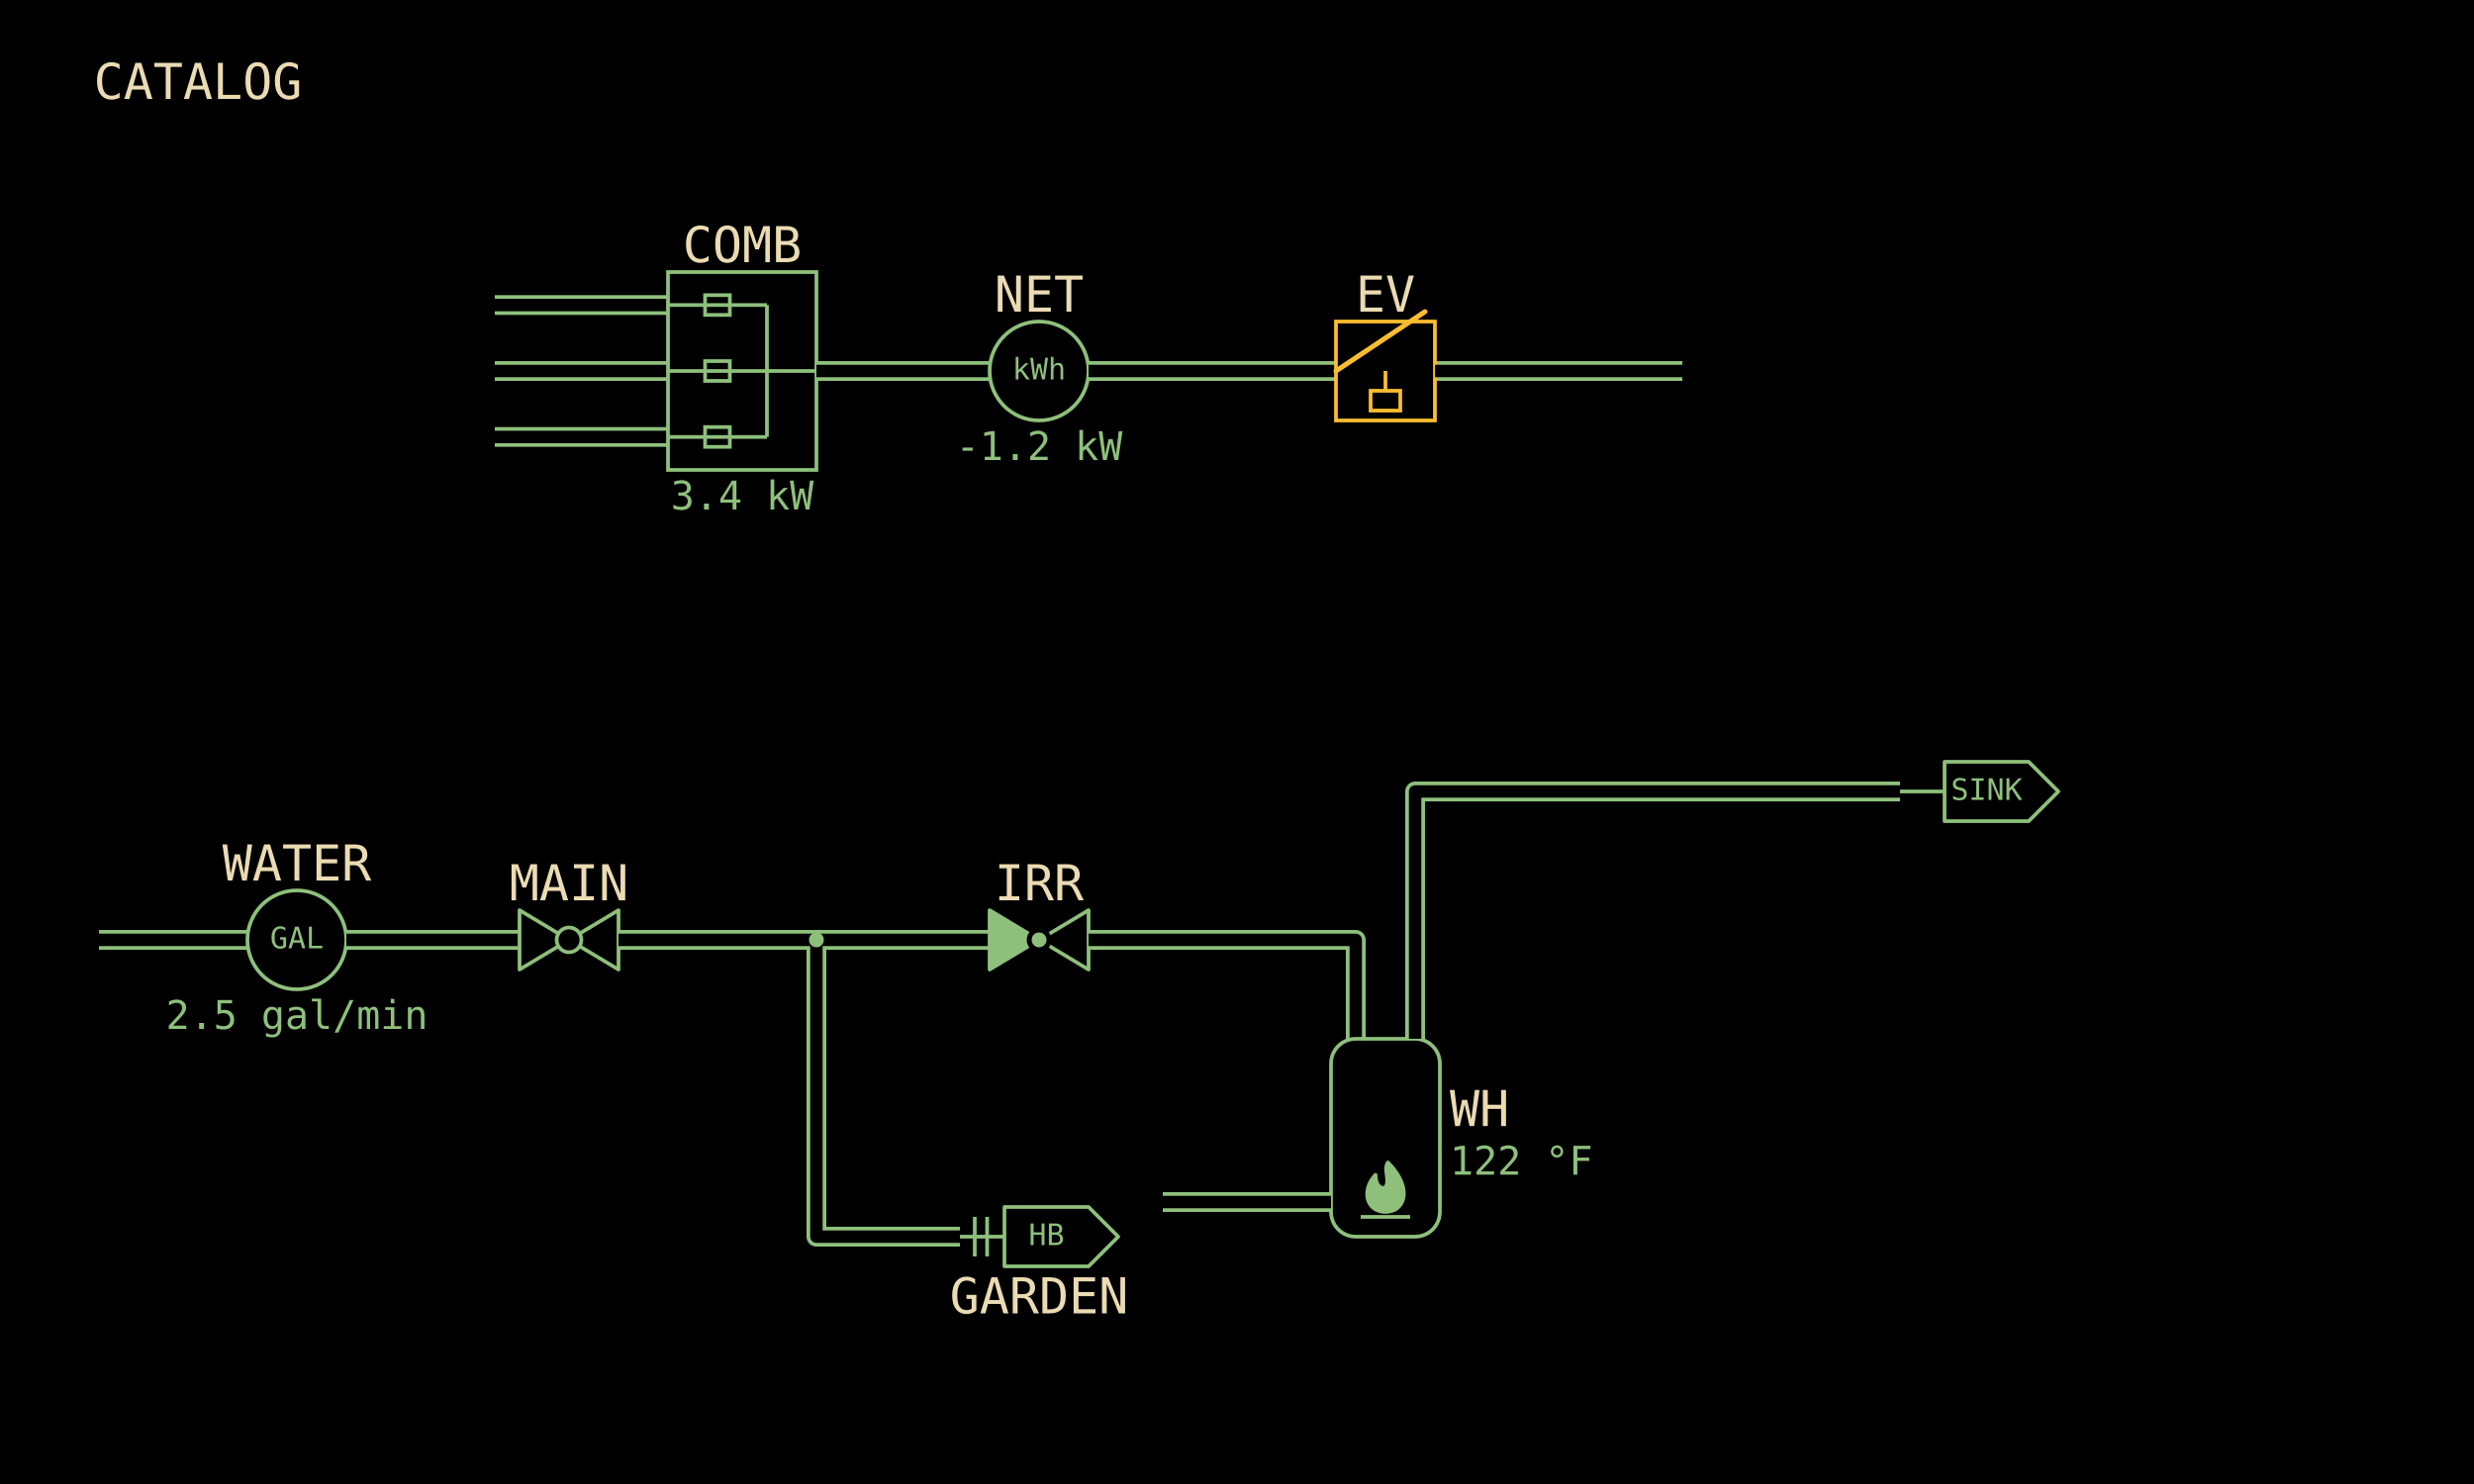
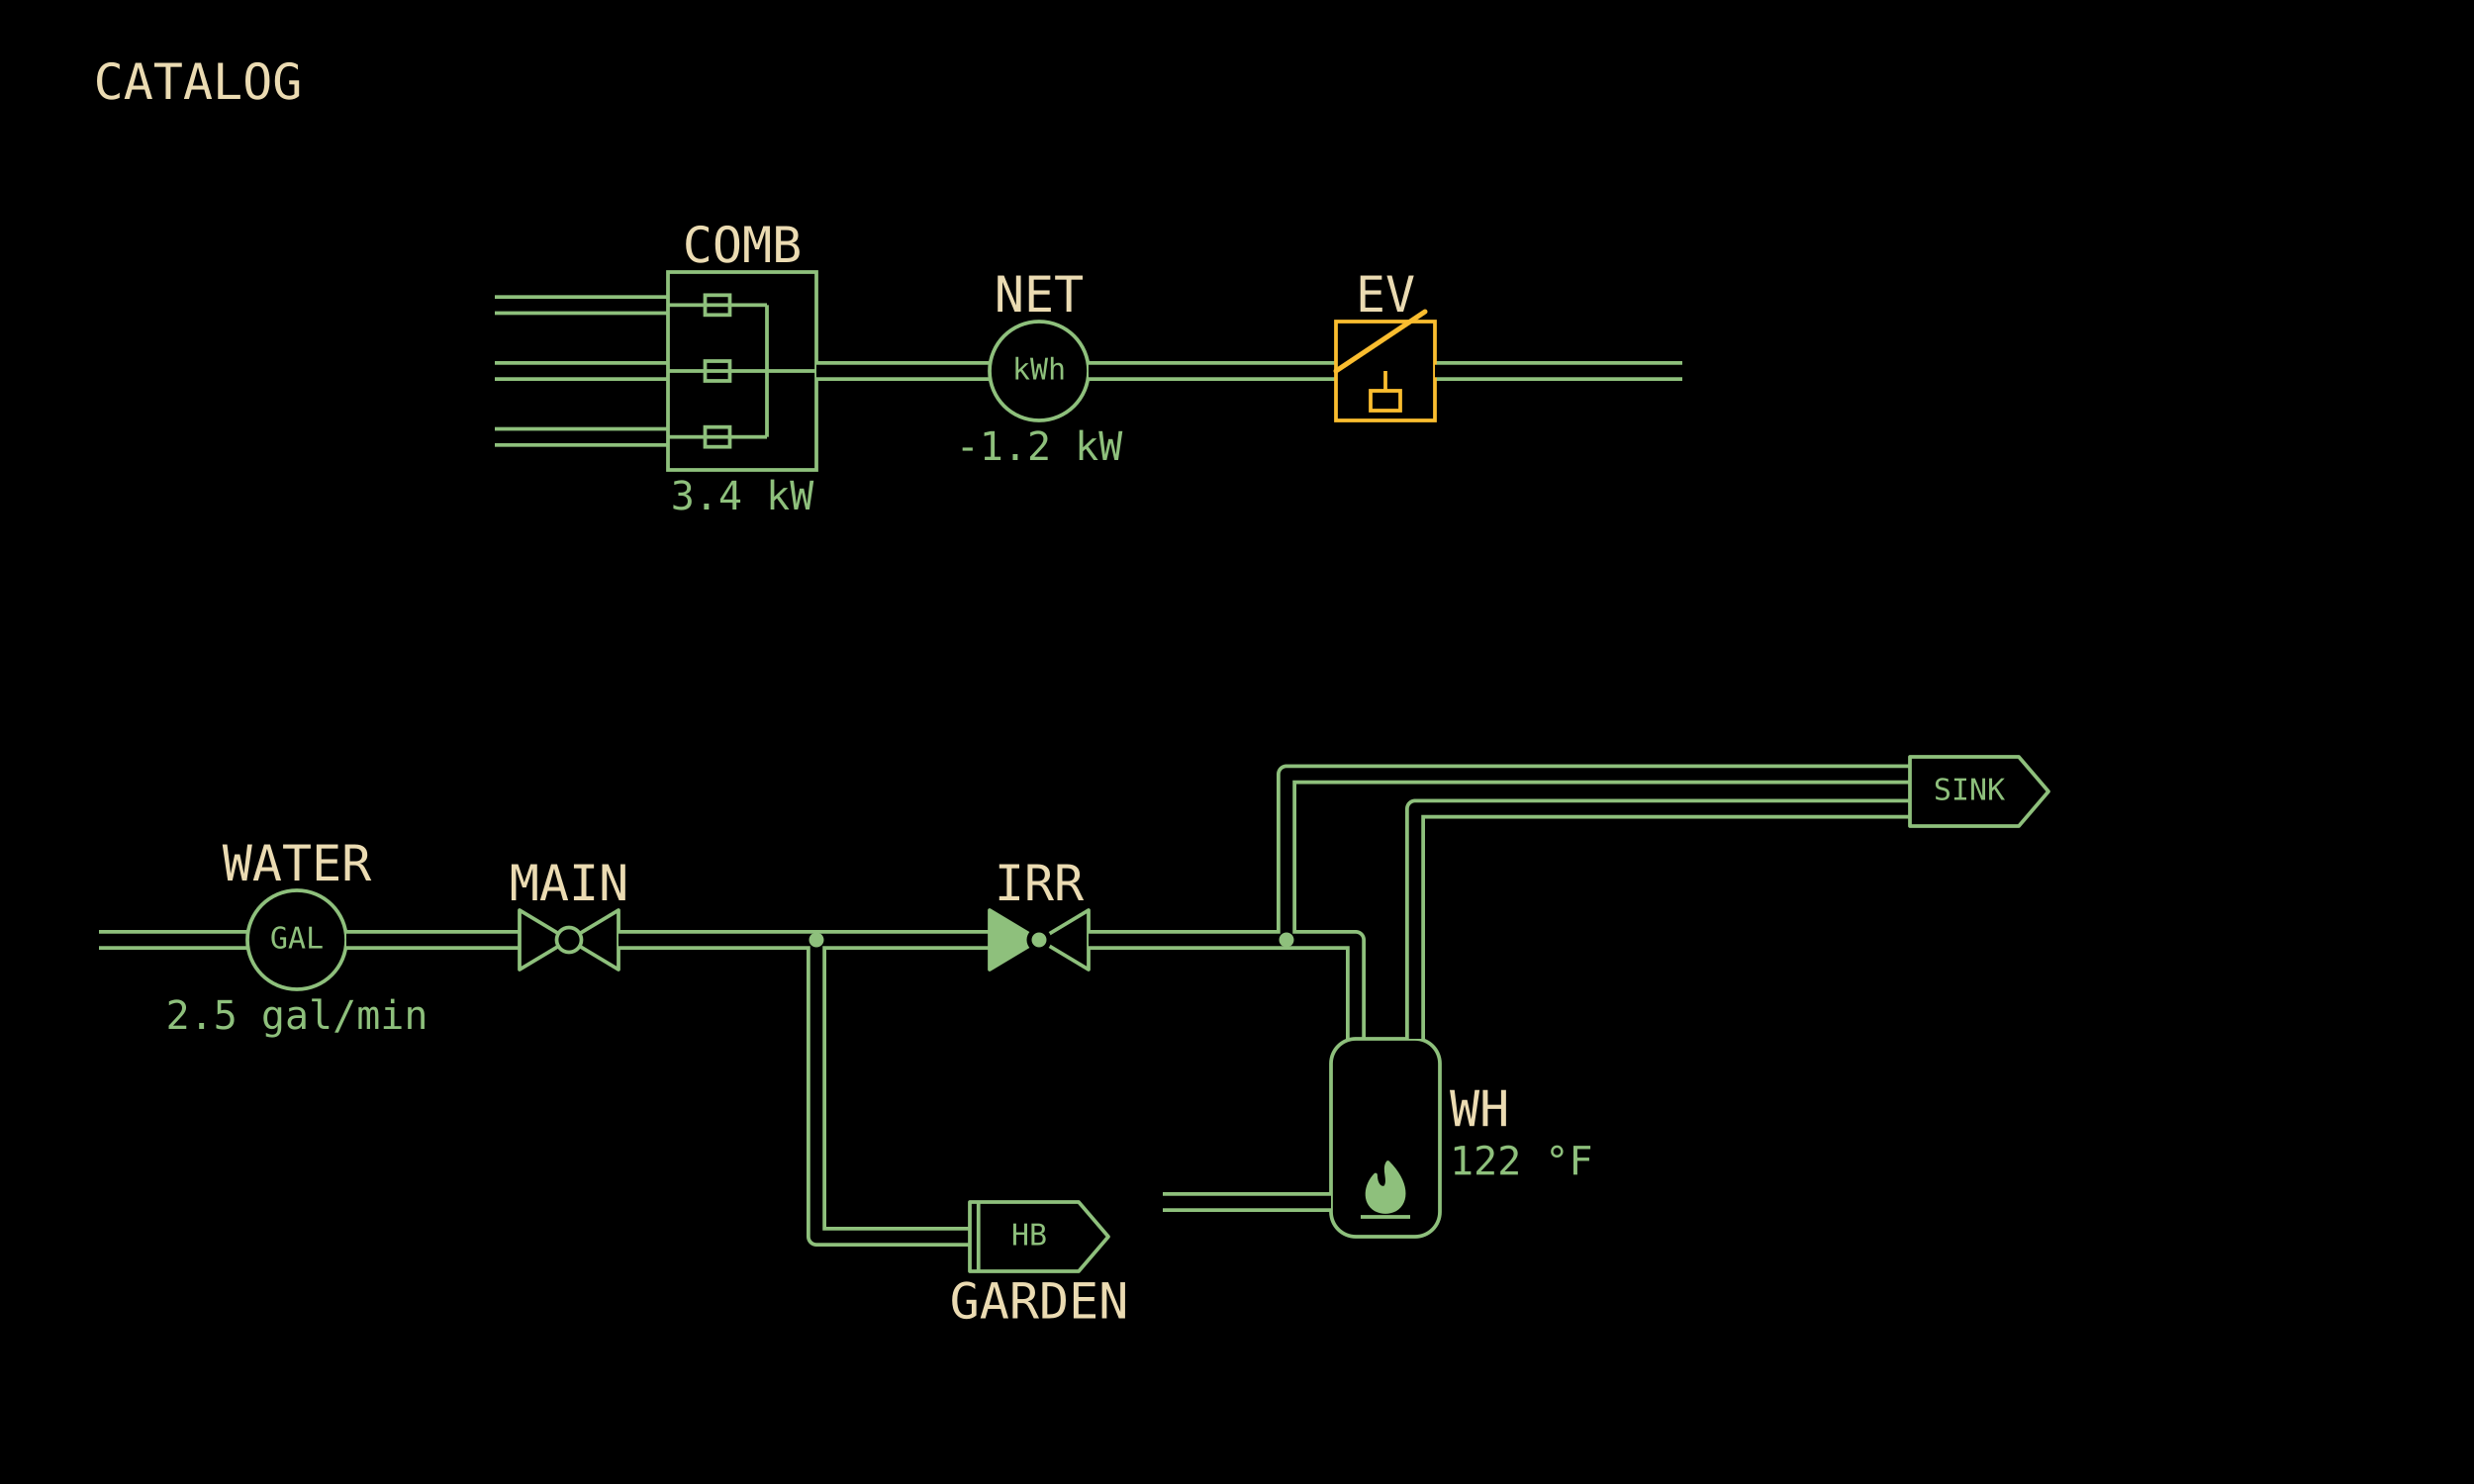
<svg xmlns="http://www.w3.org/2000/svg" viewBox="0 0 1000 600" width="1280" height="768" data-page="catalog" data-theme="mirror">
  <rect x="0" y="0" width="1000" height="600" fill="#000000" />
  <g id="casings">
    <g data-for="branch_a">
      <polyline points="200,123.33 200,123.33 270,123.33" fill="none" stroke="#8ec07c" stroke-width="8" stroke-linejoin="round" />
    </g>
    <g data-for="branch_b">
      <polyline points="200,150 270,150" fill="none" stroke="#8ec07c" stroke-width="8" stroke-linejoin="round" />
    </g>
    <g data-for="branch_c">
      <polyline points="200,176.67 200,176.67 270,176.67" fill="none" stroke="#8ec07c" stroke-width="8" stroke-linejoin="round" />
    </g>
    <g data-for="to_meter">
      <polyline points="330,150 400,150" fill="none" stroke="#8ec07c" stroke-width="8" stroke-linejoin="round" />
    </g>
    <g data-for="to_circuit">
      <polyline points="440,150 540,150" fill="none" stroke="#8ec07c" stroke-width="8" stroke-linejoin="round" />
    </g>
    <g data-for="to_load">
      <polyline points="580,150 680,150" fill="none" stroke="#8ec07c" stroke-width="8" stroke-linejoin="round" />
    </g>
    <g data-for="service">
      <polyline points="40,380 100,380" fill="none" stroke="#8ec07c" stroke-width="8" stroke-linejoin="round" />
    </g>
    <g data-for="to_main">
      <polyline points="140,380 210,380" fill="none" stroke="#8ec07c" stroke-width="8" stroke-linejoin="round" />
    </g>
    <g data-for="to_branch">
      <polyline points="250,380 330,380" fill="none" stroke="#8ec07c" stroke-width="8" stroke-linejoin="round" />
    </g>
    <g data-for="to_irrigation">
      <polyline points="330,380 400,380" fill="none" stroke="#8ec07c" stroke-width="8" stroke-linejoin="round" />
    </g>
+     <g data-for="to_tee">
+       <polyline points="440,380 520,380" fill="none" stroke="#8ec07c" stroke-width="8" stroke-linejoin="round" />
+     </g>
    <g data-for="to_heater">
-       <polyline points="440,380 548,380 548,420" fill="none" stroke="#8ec07c" stroke-width="8" stroke-linejoin="round" />
+       <polyline points="520,380 548,380 548,420" fill="none" stroke="#8ec07c" stroke-width="8" stroke-linejoin="round" />
+     </g>
+     <g data-for="to_sink">
+       <polyline points="520,380 520,313 772,313" fill="none" stroke="#8ec07c" stroke-width="8" stroke-linejoin="round" />
    </g>
    <g data-for="gas">
      <polyline points="470,486 538,486" fill="none" stroke="#8ec07c" stroke-width="8" stroke-linejoin="round" />
    </g>
    <g data-for="hot">
-       <polyline points="572,420 572,320 768,320" fill="none" stroke="#8ec07c" stroke-width="8" stroke-linejoin="round" />
+       <polyline points="572,420 572,327 772,327" fill="none" stroke="#8ec07c" stroke-width="8" stroke-linejoin="round" />
    </g>
    <g data-for="to_garden">
-       <polyline points="330,380 330,500 388,500" fill="none" stroke="#8ec07c" stroke-width="8" stroke-linejoin="round" />
+       <polyline points="330,380 330,500 392,500" fill="none" stroke="#8ec07c" stroke-width="8" stroke-linejoin="round" />
    </g>
  </g>
  <g id="title">
    <text x="80" y="40" text-anchor="middle" font-family="DejaVu Sans Mono, monospace" font-size="20" fill="#ebdbb2">CATALOG</text>
  </g>
  <g id="branch_a">
    <polyline points="200,123.33 200,123.33 270,123.33" fill="none" stroke="#000000" stroke-width="5" stroke-linejoin="round" />
  </g>
  <g id="branch_b">
    <polyline points="200,150 270,150" fill="none" stroke="#000000" stroke-width="5" stroke-linejoin="round" />
  </g>
  <g id="branch_c">
    <polyline points="200,176.67 200,176.67 270,176.67" fill="none" stroke="#000000" stroke-width="5" stroke-linejoin="round" />
  </g>
  <g id="combiner">
    <rect x="270" y="110" width="60" height="80" fill="none" stroke="#8ec07c" stroke-width="1.5" />
    <line x1="270" y1="123.33" x2="310" y2="123.33" stroke="#8ec07c" stroke-width="1.5" />
    <rect x="285" y="119.33" width="10" height="8" fill="none" stroke="#8ec07c" stroke-width="1.5" />
    <line x1="270" y1="150" x2="310" y2="150" stroke="#8ec07c" stroke-width="1.5" />
    <rect x="285" y="146" width="10" height="8" fill="none" stroke="#8ec07c" stroke-width="1.5" />
    <line x1="270" y1="176.67" x2="310" y2="176.67" stroke="#8ec07c" stroke-width="1.5" />
    <rect x="285" y="172.67" width="10" height="8" fill="none" stroke="#8ec07c" stroke-width="1.5" />
    <line x1="310" y1="123.33" x2="310" y2="176.67" stroke="#8ec07c" stroke-width="1.5" />
    <line x1="310" y1="150" x2="330" y2="150" stroke="#8ec07c" stroke-width="1.5" />
    <text x="300" y="106" text-anchor="middle" font-family="DejaVu Sans Mono, monospace" font-size="20" fill="#ebdbb2">COMB</text>
    <text x="300" y="206" text-anchor="middle" font-family="DejaVu Sans Mono, monospace" font-size="16" fill="#8ec07c">3.4 kW</text>
  </g>
  <g id="to_meter">
    <polyline points="330,150 400,150" fill="none" stroke="#000000" stroke-width="5" stroke-linejoin="round" />
  </g>
  <g id="net_meter">
    <circle cx="420" cy="150" r="20" fill="none" stroke="#8ec07c" stroke-width="1.5" />
    <text x="420" y="150" text-anchor="middle" dominant-baseline="middle" font-family="DejaVu Sans Mono, monospace" font-size="12" fill="#8ec07c">kWh</text>
    <text x="420" y="126" text-anchor="middle" font-family="DejaVu Sans Mono, monospace" font-size="20" fill="#ebdbb2">NET</text>
    <text x="420" y="186" text-anchor="middle" font-family="DejaVu Sans Mono, monospace" font-size="16" fill="#8ec07c">-1.2 kW</text>
  </g>
  <g id="to_circuit">
    <polyline points="440,150 540,150" fill="none" stroke="#000000" stroke-width="5" stroke-linejoin="round" />
  </g>
  <g id="ev_circuit">
    <g>
      <rect x="540" y="130" width="40" height="40" fill="none" stroke="#fabd2f" stroke-width="1.5" />
      <line x1="540" y1="150" x2="576" y2="126" stroke="#fabd2f" stroke-width="2" stroke-linecap="round" />
      <line x1="560" y1="150" x2="560" y2="158" stroke="#fabd2f" stroke-width="1.5" />
      <rect x="554" y="158" width="12" height="8" fill="none" stroke="#fabd2f" stroke-width="1.5" />
    </g>
    <text x="560" y="126" text-anchor="middle" font-family="DejaVu Sans Mono, monospace" font-size="20" fill="#ebdbb2">EV</text>
  </g>
  <g id="to_load">
    <polyline points="580,150 680,150" fill="none" stroke="#000000" stroke-width="5" stroke-linejoin="round" />
  </g>
  <g id="service">
    <polyline points="40,380 100,380" fill="none" stroke="#000000" stroke-width="5" stroke-linejoin="round" />
  </g>
  <g id="water_meter">
    <circle cx="120" cy="380" r="20" fill="none" stroke="#8ec07c" stroke-width="1.5" />
    <text x="120" y="380" text-anchor="middle" dominant-baseline="middle" font-family="DejaVu Sans Mono, monospace" font-size="12" fill="#8ec07c">GAL</text>
    <text x="120" y="356" text-anchor="middle" font-family="DejaVu Sans Mono, monospace" font-size="20" fill="#ebdbb2">WATER</text>
    <text x="120" y="416" text-anchor="middle" font-family="DejaVu Sans Mono, monospace" font-size="16" fill="#8ec07c">2.5 gal/min</text>
  </g>
  <g id="to_main">
    <polyline points="140,380 210,380" fill="none" stroke="#000000" stroke-width="5" stroke-linejoin="round" />
  </g>
  <g id="main_valve">
    <g>
      <polygon points="210,368 210,392 230,380" fill="none" stroke-linejoin="round" stroke="#8ec07c" stroke-width="1.5" />
      <polygon points="250,368 250,392 230,380" fill="none" stroke-linejoin="round" stroke="#8ec07c" stroke-width="1.5" />
      <circle cx="230" cy="380" r="5" fill="#000000" stroke="#8ec07c" stroke-width="1.5" />
    </g>
    <text x="230" y="364" text-anchor="middle" font-family="DejaVu Sans Mono, monospace" font-size="20" fill="#ebdbb2">MAIN</text>
  </g>
  <g id="to_branch">
    <polyline points="250,380 330,380" fill="none" stroke="#000000" stroke-width="5" stroke-linejoin="round" />
  </g>
  <g id="to_irrigation">
    <polyline points="330,380 400,380" fill="none" stroke="#000000" stroke-width="5" stroke-linejoin="round" />
  </g>
  <g id="irrigation">
    <g>
      <polygon points="400,368 400,392 420,380" fill="#8ec07c" stroke-linejoin="round" stroke="#8ec07c" stroke-width="1.5" />
      <polygon points="440,368 440,392 420,380" fill="none" stroke-linejoin="round" stroke="#8ec07c" stroke-width="1.5" />
      <circle cx="420" cy="380" r="4" fill="#8ec07c" stroke="#000000" stroke-width="2" />
    </g>
    <text x="420" y="364" text-anchor="middle" font-family="DejaVu Sans Mono, monospace" font-size="20" fill="#ebdbb2">IRR</text>
  </g>
+   <g id="to_tee">
+     <polyline points="440,380 520,380" fill="none" stroke="#000000" stroke-width="5" stroke-linejoin="round" />
+   </g>
  <g id="to_heater">
-     <polyline points="440,380 548,380 548,420" fill="none" stroke="#000000" stroke-width="5" stroke-linejoin="round" />
+     <polyline points="520,380 548,380 548,420" fill="none" stroke="#000000" stroke-width="5" stroke-linejoin="round" />
+   </g>
+   <g id="to_sink">
+     <polyline points="520,380 520,313 772,313" fill="none" stroke="#000000" stroke-width="5" stroke-linejoin="round" />
  </g>
  <g id="heater">
    <rect x="538" y="420" width="44" height="80" rx="10" fill="none" stroke="#8ec07c" stroke-width="1.5" />
    <path d="M561 470 C569 478 569 486 564 489 Q560 491 556 489 C551 486 552 479 556 475 C556 479 558 481 560 480 C562 477 559 473 561 470 Z" fill="#8ec07c" stroke-linejoin="round" stroke="#8ec07c" stroke-width="1.5" />
    <line x1="550" y1="492" x2="570" y2="492" stroke="#8ec07c" stroke-width="1.5" />
    <text x="586" y="449.6" text-anchor="start" dominant-baseline="middle" font-family="DejaVu Sans Mono, monospace" font-size="20" fill="#ebdbb2">WH</text>
    <text x="586" y="470.4" text-anchor="start" dominant-baseline="middle" font-family="DejaVu Sans Mono, monospace" font-size="16" fill="#8ec07c">122 °F</text>
  </g>
  <g id="gas">
    <polyline points="470,486 538,486" fill="none" stroke="#000000" stroke-width="5" stroke-linejoin="round" />
  </g>
  <g id="hot">
-     <polyline points="572,420 572,320 768,320" fill="none" stroke="#000000" stroke-width="5" stroke-linejoin="round" />
+     <polyline points="572,420 572,327 772,327" fill="none" stroke="#000000" stroke-width="5" stroke-linejoin="round" />
  </g>
  <g id="to_garden">
-     <polyline points="330,380 330,500 388,500" fill="none" stroke="#000000" stroke-width="5" stroke-linejoin="round" />
+     <polyline points="330,380 330,500 392,500" fill="none" stroke="#000000" stroke-width="5" stroke-linejoin="round" />
  </g>
  <g id="garden">
-     <line x1="388" y1="500" x2="406" y2="500" stroke="#8ec07c" stroke-width="1.5" />
-     <polygon points="406,488 440,488 452,500 440,512 406,512" fill="none" stroke-linejoin="round" stroke="#8ec07c" stroke-width="1.5" />
-     <line x1="394" y1="492" x2="394" y2="508" stroke="#8ec07c" stroke-width="1.5" />
-     <line x1="399" y1="492" x2="399" y2="508" stroke="#8ec07c" stroke-width="1.5" />
-     <text x="423" y="500" text-anchor="middle" dominant-baseline="middle" font-family="DejaVu Sans Mono, monospace" font-size="12" fill="#8ec07c">HB</text>
-     <text x="420" y="531" text-anchor="middle" font-family="DejaVu Sans Mono, monospace" font-size="20" fill="#ebdbb2">GARDEN</text>
+     <polygon points="392,486 436,486 448,500 436,514 392,514" fill="none" stroke-linejoin="round" stroke="#8ec07c" stroke-width="1.5" />
+     <line x1="395.5" y1="486" x2="395.5" y2="514" stroke="#8ec07c" stroke-width="1.5" />
+     <text x="416" y="500" text-anchor="middle" dominant-baseline="middle" font-family="DejaVu Sans Mono, monospace" font-size="12" fill="#8ec07c">HB</text>
+     <text x="420" y="533" text-anchor="middle" font-family="DejaVu Sans Mono, monospace" font-size="20" fill="#ebdbb2">GARDEN</text>
  </g>
  <g id="sink">
-     <line x1="768" y1="320" x2="786" y2="320" stroke="#8ec07c" stroke-width="1.5" />
-     <polygon points="786,308 820,308 832,320 820,332 786,332" fill="none" stroke-linejoin="round" stroke="#8ec07c" stroke-width="1.5" />
-     <text x="803" y="320" text-anchor="middle" dominant-baseline="middle" font-family="DejaVu Sans Mono, monospace" font-size="12" fill="#8ec07c">SINK</text>
+     <polygon points="772,306 816,306 828,320 816,334 772,334" fill="none" stroke-linejoin="round" stroke="#8ec07c" stroke-width="1.5" />
+     <text x="796" y="320" text-anchor="middle" dominant-baseline="middle" font-family="DejaVu Sans Mono, monospace" font-size="12" fill="#8ec07c">SINK</text>
  </g>
  <g id="branch">
    <circle cx="330" cy="380" r="3" fill="#8ec07c" />
  </g>
+   <g id="tee">
+     <circle cx="520" cy="380" r="3" fill="#8ec07c" />
+   </g>
</svg>
